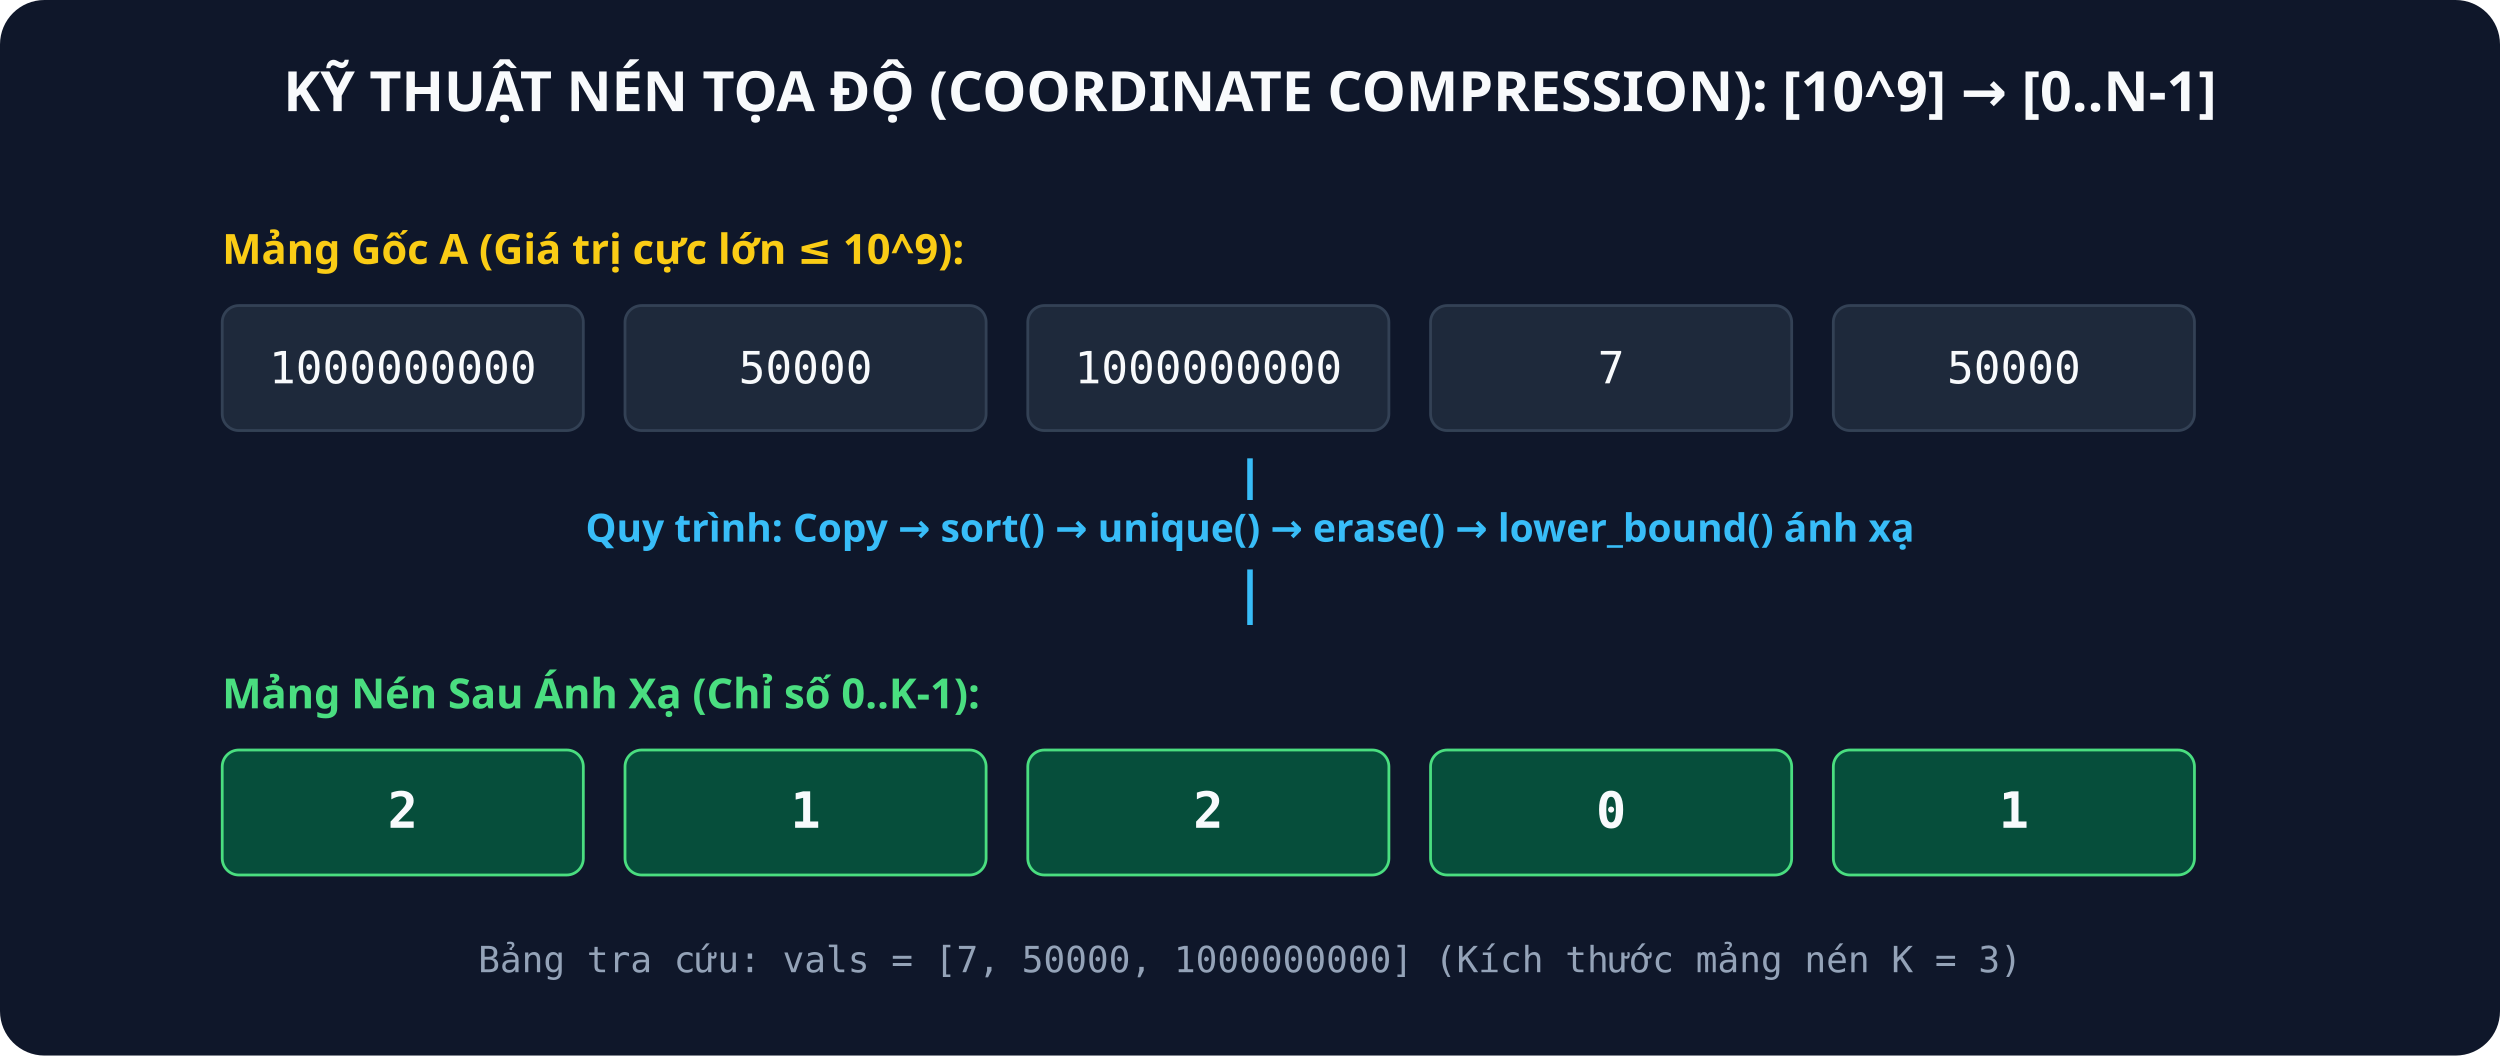
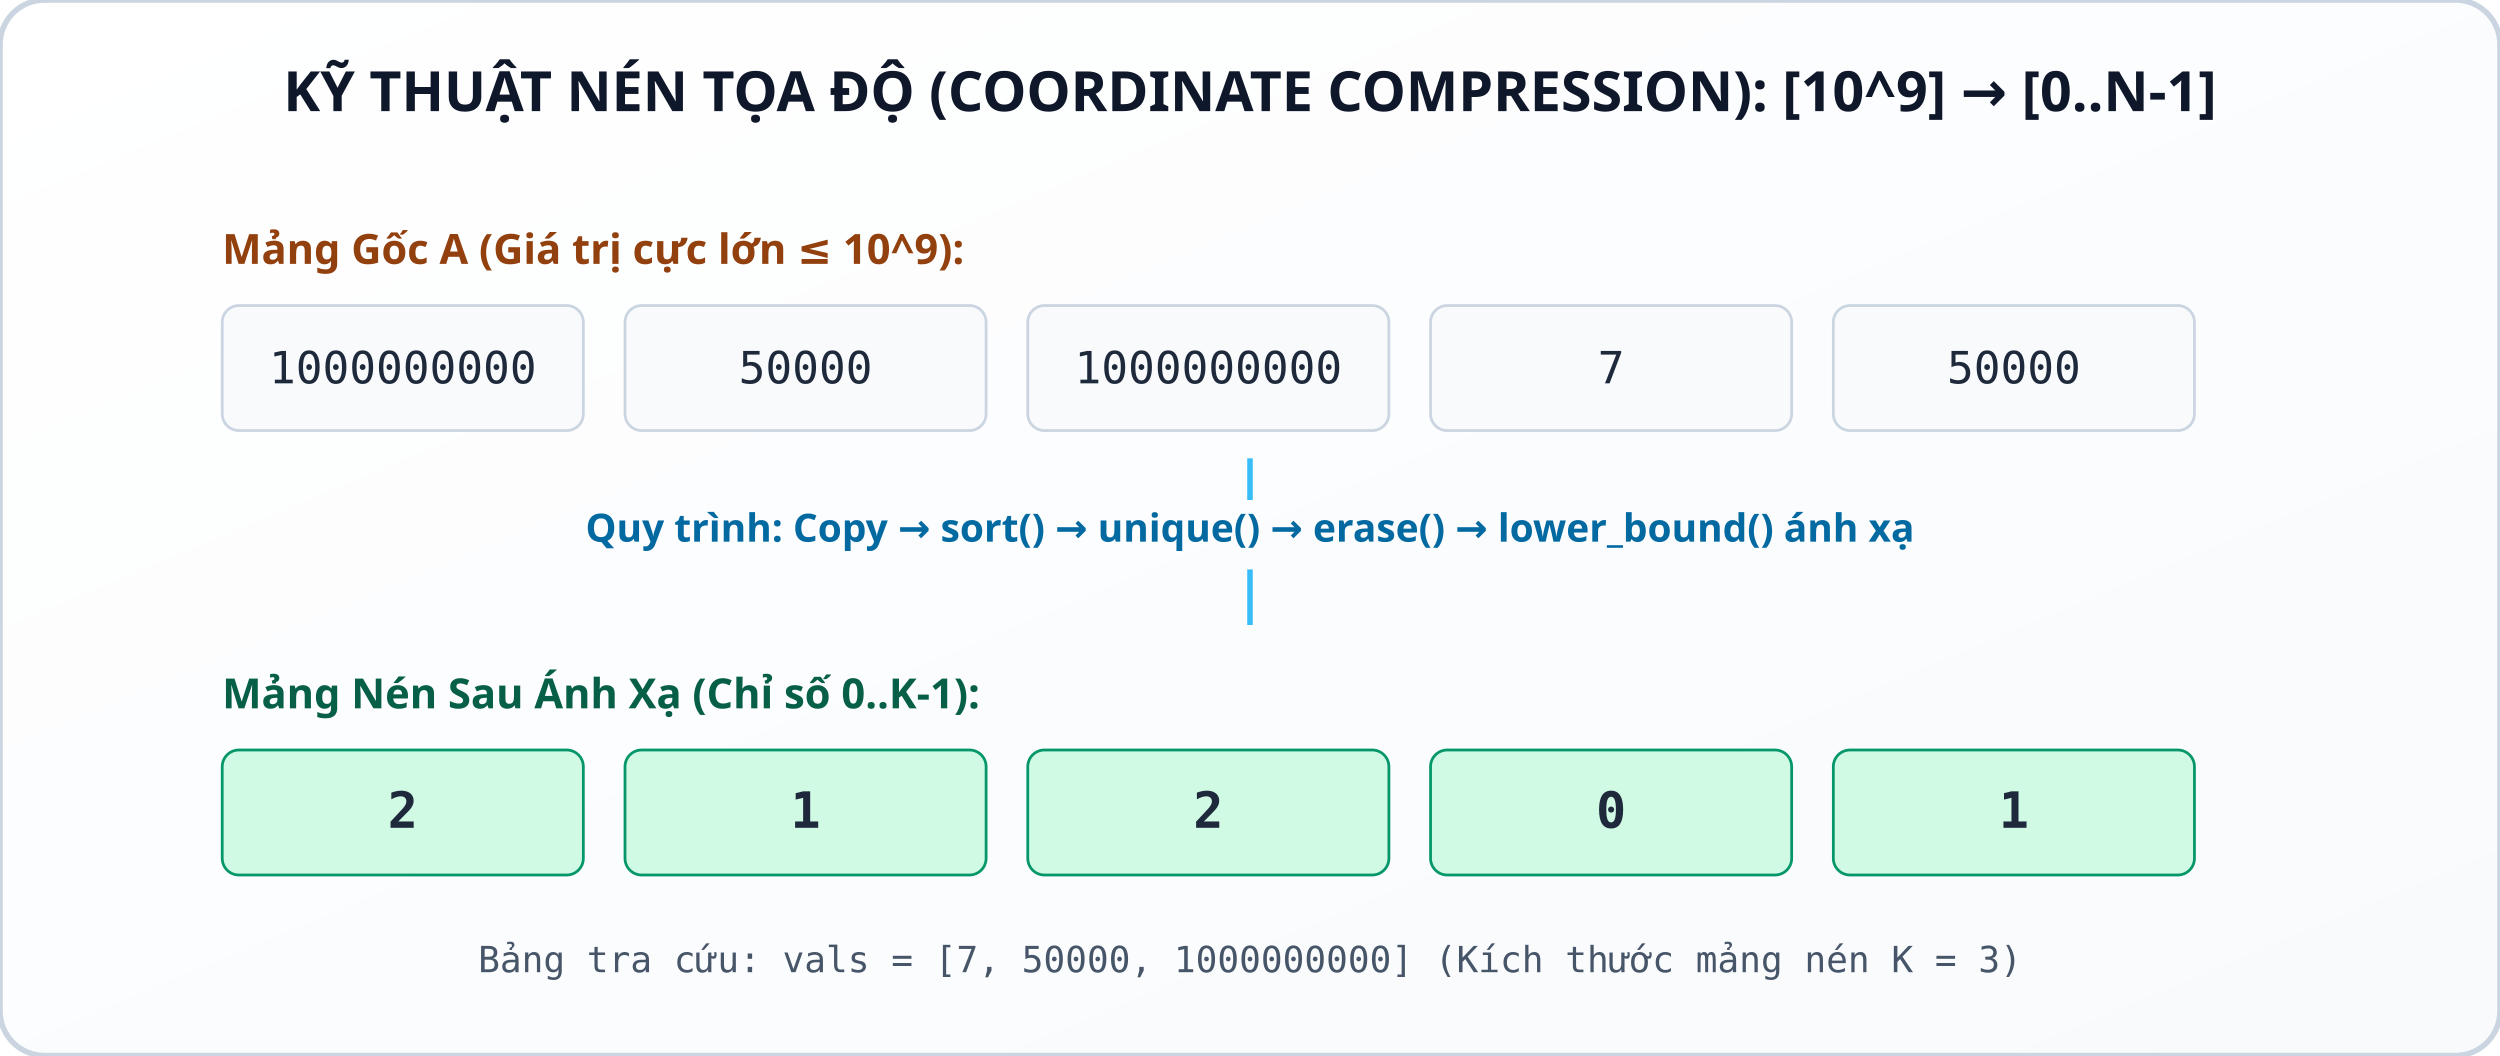
<svg xmlns="http://www.w3.org/2000/svg" viewBox="0 0 900 380" width="100%" height="100%">
-   <rect width="900" height="380" fill="#0f172a" rx="16" />
-   <text x="450" y="40" fill="#f8fafc" font-family="system-ui, sans-serif" font-size="20" font-weight="bold" text-anchor="middle">KỸ THUẬT NÉN TỌA ĐỘ (COORDINATE COMPRESSION): [10^9] → [0..N-1]</text>
-   <text x="80" y="95" fill="#facc15" font-family="system-ui, sans-serif" font-size="15" font-weight="bold">Mảng Gốc A (Giá trị cực lớn ≤ 10^9):</text>
+   <defs>
+     <linearGradient id="bgGrad" x1="0%" y1="0%" x2="100%" y2="100%">
+       <stop offset="0%" stop-color="#FFFFFF" />
+       <stop offset="100%" stop-color="#F8FAFC" />
+     </linearGradient>
+     <filter id="cardShadow" x="-10%" y="-10%" width="120%" height="120%">
+       <feDropShadow dx="0" dy="4" stdDeviation="8" flood-color="#64748B" flood-opacity="0.1" />
+     </filter>
+   </defs>
+   <rect width="900" height="380" fill="url(#bgGrad)" stroke="#CBD5E1" stroke-width="2" rx="16" />
+   <text x="450" y="40" fill="#0F172A" font-family="system-ui, sans-serif" font-size="20" font-weight="bold" text-anchor="middle">KỸ THUẬT NÉN TỌA ĐỘ (COORDINATE COMPRESSION): [10^9] → [0..N-1]</text>
+   <text x="80" y="95" fill="#92400E" font-family="system-ui, sans-serif" font-size="15" font-weight="bold">Mảng Gốc A (Giá trị cực lớn ≤ 10^9):</text>
  <g transform="translate(80, 110)">
-     <rect x="0" y="0" width="130" height="45" fill="#1e293b" stroke="#334155" rx="6" />
-     <text x="65" y="28" fill="#f8fafc" font-size="16" font-family="monospace" text-anchor="middle">1000000000</text>
-     <rect x="145" y="0" width="130" height="45" fill="#1e293b" stroke="#334155" rx="6" />
-     <text x="210" y="28" fill="#f8fafc" font-size="16" font-family="monospace" text-anchor="middle">50000</text>
-     <rect x="290" y="0" width="130" height="45" fill="#1e293b" stroke="#334155" rx="6" />
-     <text x="355" y="28" fill="#f8fafc" font-size="16" font-family="monospace" text-anchor="middle">1000000000</text>
-     <rect x="435" y="0" width="130" height="45" fill="#1e293b" stroke="#334155" rx="6" />
-     <text x="500" y="28" fill="#f8fafc" font-size="16" font-family="monospace" text-anchor="middle">7</text>
-     <rect x="580" y="0" width="130" height="45" fill="#1e293b" stroke="#334155" rx="6" />
-     <text x="645" y="28" fill="#f8fafc" font-size="16" font-family="monospace" text-anchor="middle">50000</text>
+     <rect x="0" y="0" width="130" height="45" fill="#F8FAFC" stroke="#CBD5E1" rx="6" />
+     <text x="65" y="28" fill="#1E293B" font-size="16" font-family="monospace" text-anchor="middle">1000000000</text>
+     <rect x="145" y="0" width="130" height="45" fill="#F8FAFC" stroke="#CBD5E1" rx="6" />
+     <text x="210" y="28" fill="#1E293B" font-size="16" font-family="monospace" text-anchor="middle">50000</text>
+     <rect x="290" y="0" width="130" height="45" fill="#F8FAFC" stroke="#CBD5E1" rx="6" />
+     <text x="355" y="28" fill="#1E293B" font-size="16" font-family="monospace" text-anchor="middle">1000000000</text>
+     <rect x="435" y="0" width="130" height="45" fill="#F8FAFC" stroke="#CBD5E1" rx="6" />
+     <text x="500" y="28" fill="#1E293B" font-size="16" font-family="monospace" text-anchor="middle">7</text>
+     <rect x="580" y="0" width="130" height="45" fill="#F8FAFC" stroke="#CBD5E1" rx="6" />
+     <text x="645" y="28" fill="#1E293B" font-size="16" font-family="monospace" text-anchor="middle">50000</text>
  </g>
-   <text x="450" y="195" fill="#38bdf8" font-family="system-ui, sans-serif" font-size="14" font-weight="bold" text-anchor="middle">Quy trình: Copy → sort() → unique() → erase() → lower_bound() ánh xạ</text>
+   <text x="450" y="195" fill="#0369A1" font-family="system-ui, sans-serif" font-size="14" font-weight="bold" text-anchor="middle">Quy trình: Copy → sort() → unique() → erase() → lower_bound() ánh xạ</text>
  <line x1="450" y1="165" x2="450" y2="180" stroke="#38bdf8" stroke-width="2" />
  <line x1="450" y1="205" x2="450" y2="225" stroke="#38bdf8" stroke-width="2" marker-end="url(#arrow)" />
-   <text x="80" y="255" fill="#4ade80" font-family="system-ui, sans-serif" font-size="15" font-weight="bold">Mảng Nén Sau Ánh Xạ (Chỉ số 0..K-1):</text>
+   <text x="80" y="255" fill="#065F46" font-family="system-ui, sans-serif" font-size="15" font-weight="bold">Mảng Nén Sau Ánh Xạ (Chỉ số 0..K-1):</text>
  <g transform="translate(80, 270)">
-     <rect x="0" y="0" width="130" height="45" fill="#064e3b" stroke="#4ade80" rx="6" />
-     <text x="65" y="28" fill="#f8fafc" font-size="18" font-family="monospace" font-weight="bold" text-anchor="middle">2</text>
-     <rect x="145" y="0" width="130" height="45" fill="#064e3b" stroke="#4ade80" rx="6" />
-     <text x="210" y="28" fill="#f8fafc" font-size="18" font-family="monospace" font-weight="bold" text-anchor="middle">1</text>
-     <rect x="290" y="0" width="130" height="45" fill="#064e3b" stroke="#4ade80" rx="6" />
-     <text x="355" y="28" fill="#f8fafc" font-size="18" font-family="monospace" font-weight="bold" text-anchor="middle">2</text>
-     <rect x="435" y="0" width="130" height="45" fill="#064e3b" stroke="#4ade80" rx="6" />
-     <text x="500" y="28" fill="#f8fafc" font-size="18" font-family="monospace" font-weight="bold" text-anchor="middle">0</text>
-     <rect x="580" y="0" width="130" height="45" fill="#064e3b" stroke="#4ade80" rx="6" />
-     <text x="645" y="28" fill="#f8fafc" font-size="18" font-family="monospace" font-weight="bold" text-anchor="middle">1</text>
+     <rect x="0" y="0" width="130" height="45" fill="#D1FAE5" stroke="#059669" rx="6" />
+     <text x="65" y="28" fill="#1E293B" font-size="18" font-family="monospace" font-weight="bold" text-anchor="middle">2</text>
+     <rect x="145" y="0" width="130" height="45" fill="#D1FAE5" stroke="#059669" rx="6" />
+     <text x="210" y="28" fill="#1E293B" font-size="18" font-family="monospace" font-weight="bold" text-anchor="middle">1</text>
+     <rect x="290" y="0" width="130" height="45" fill="#D1FAE5" stroke="#059669" rx="6" />
+     <text x="355" y="28" fill="#1E293B" font-size="18" font-family="monospace" font-weight="bold" text-anchor="middle">2</text>
+     <rect x="435" y="0" width="130" height="45" fill="#D1FAE5" stroke="#059669" rx="6" />
+     <text x="500" y="28" fill="#1E293B" font-size="18" font-family="monospace" font-weight="bold" text-anchor="middle">0</text>
+     <rect x="580" y="0" width="130" height="45" fill="#D1FAE5" stroke="#059669" rx="6" />
+     <text x="645" y="28" fill="#1E293B" font-size="18" font-family="monospace" font-weight="bold" text-anchor="middle">1</text>
  </g>
-   <text x="450" y="350" fill="#94a3b8" font-family="monospace" font-size="13" text-anchor="middle">Bảng tra cứu: vals = [7, 50000, 1000000000] (Kích thước mảng nén K = 3)</text>
+   <text x="450" y="350" fill="#475569" font-family="monospace" font-size="13" text-anchor="middle">Bảng tra cứu: vals = [7, 50000, 1000000000] (Kích thước mảng nén K = 3)</text>
</svg>
